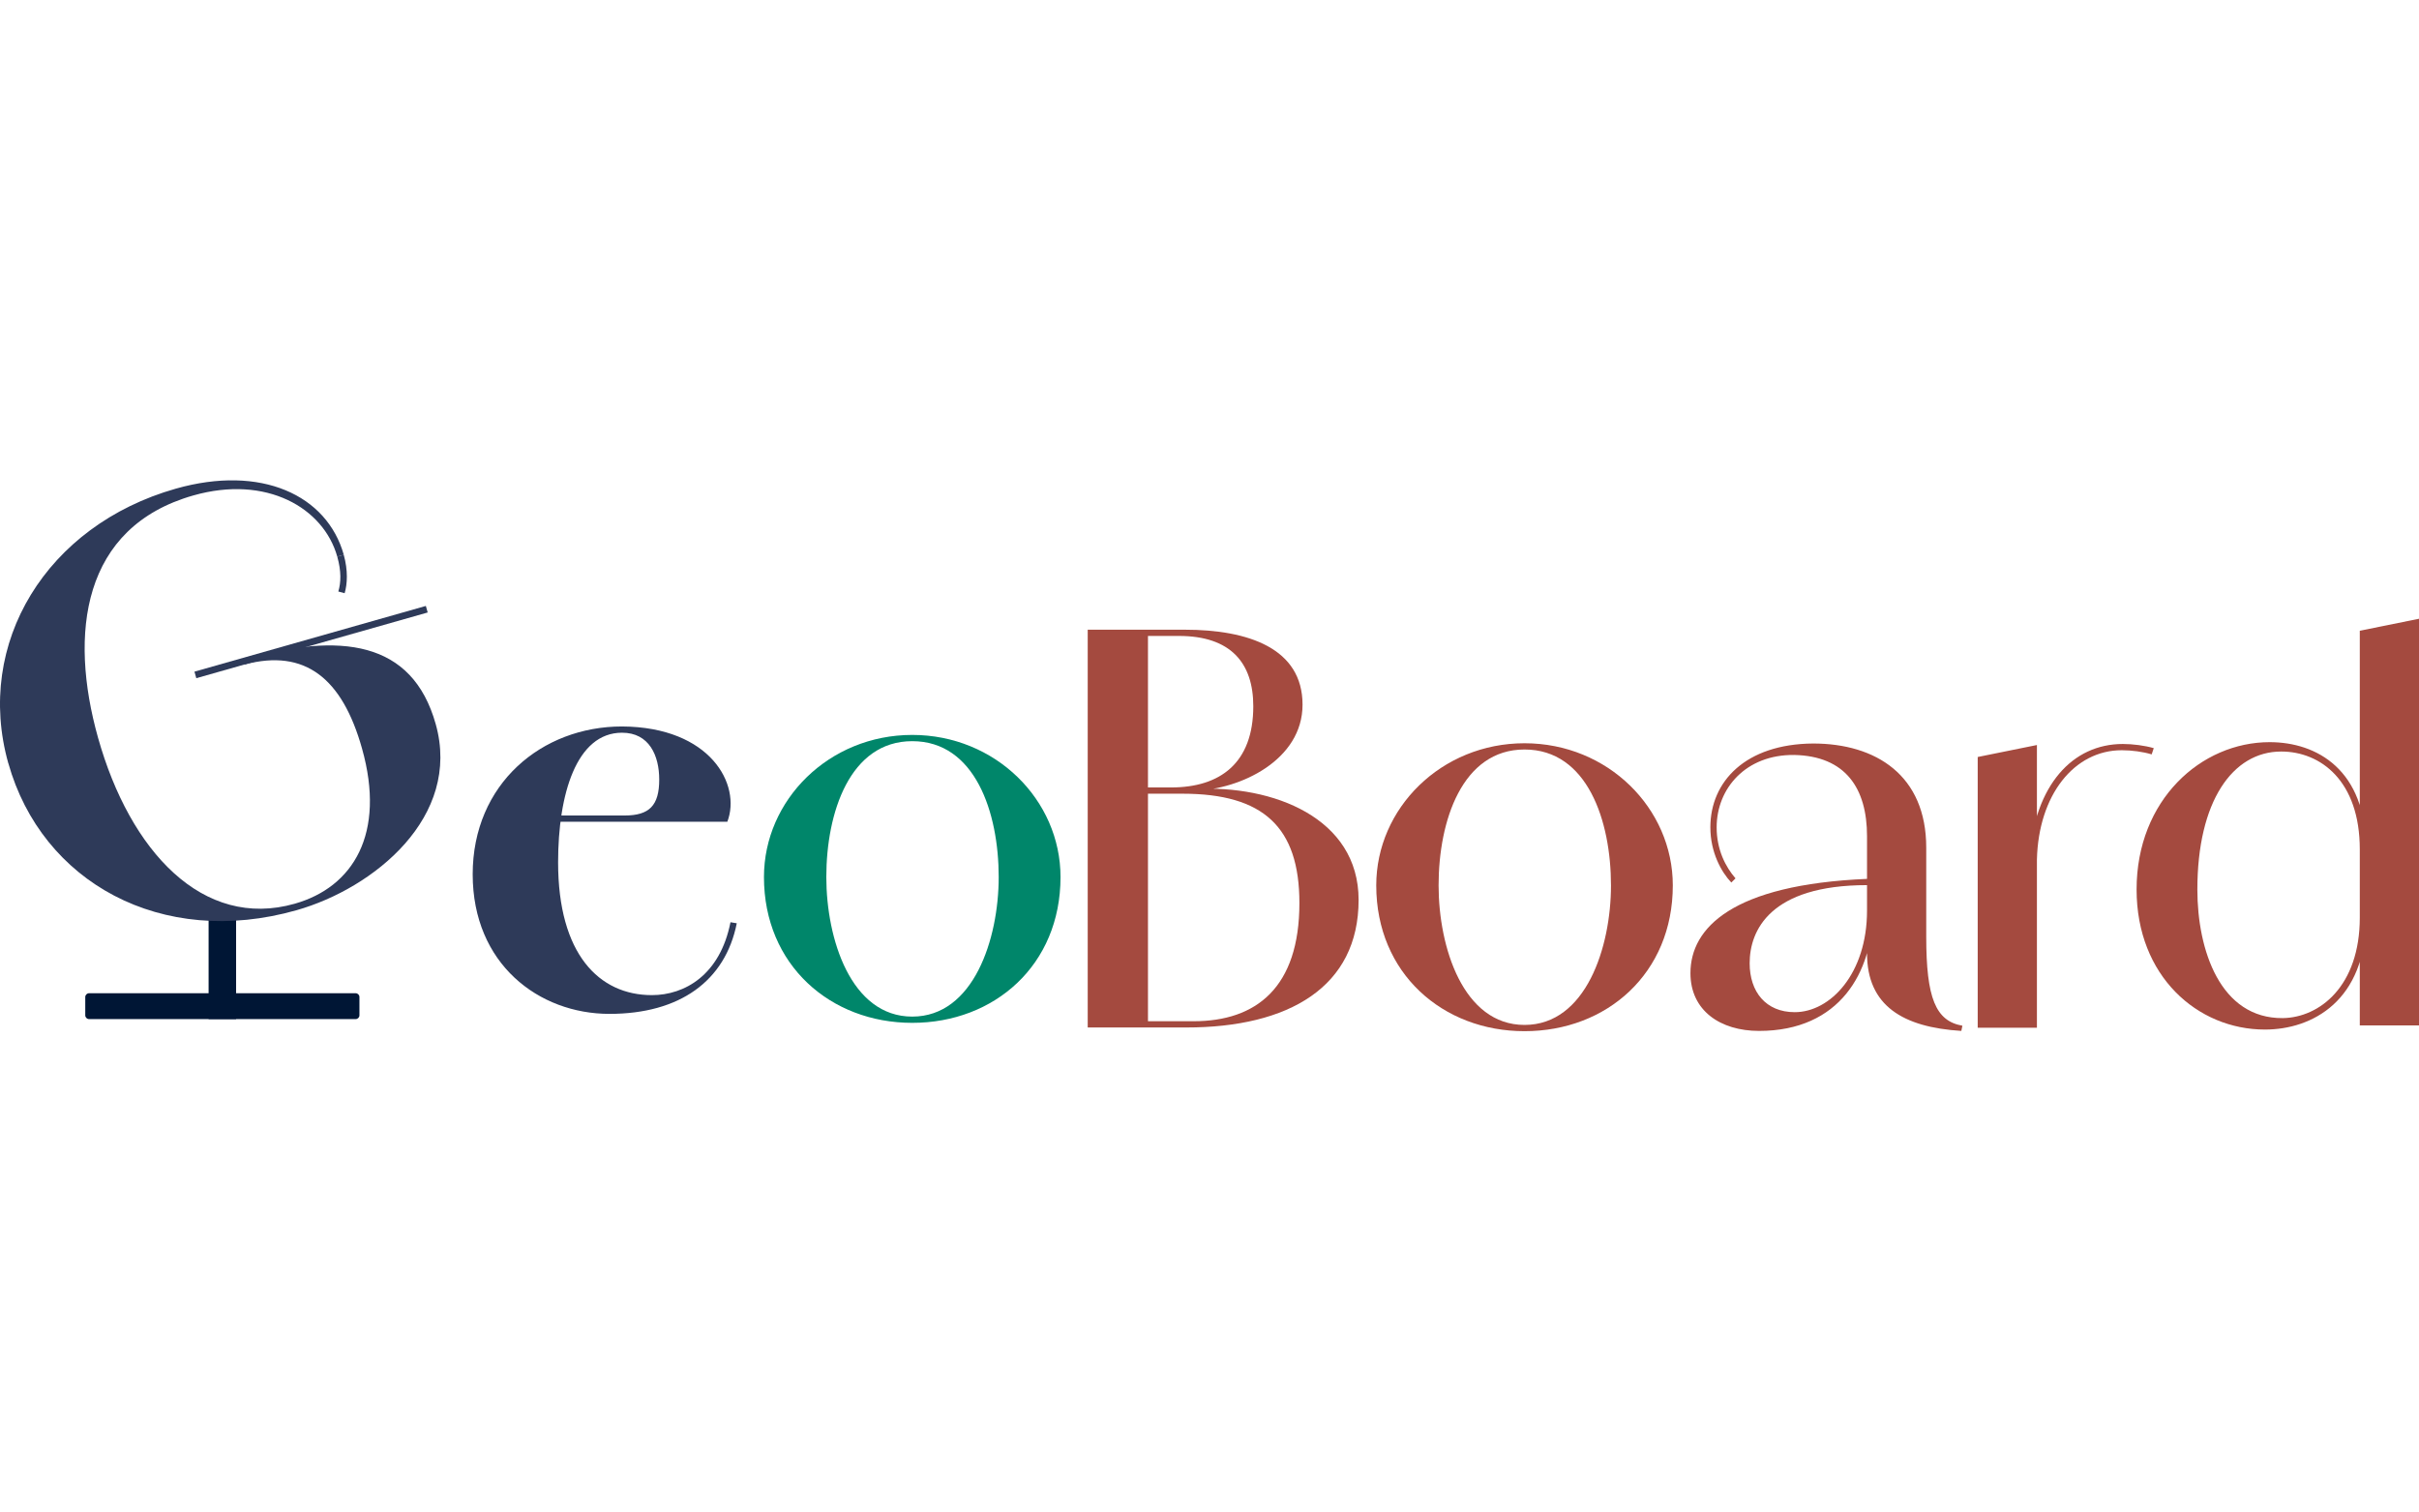
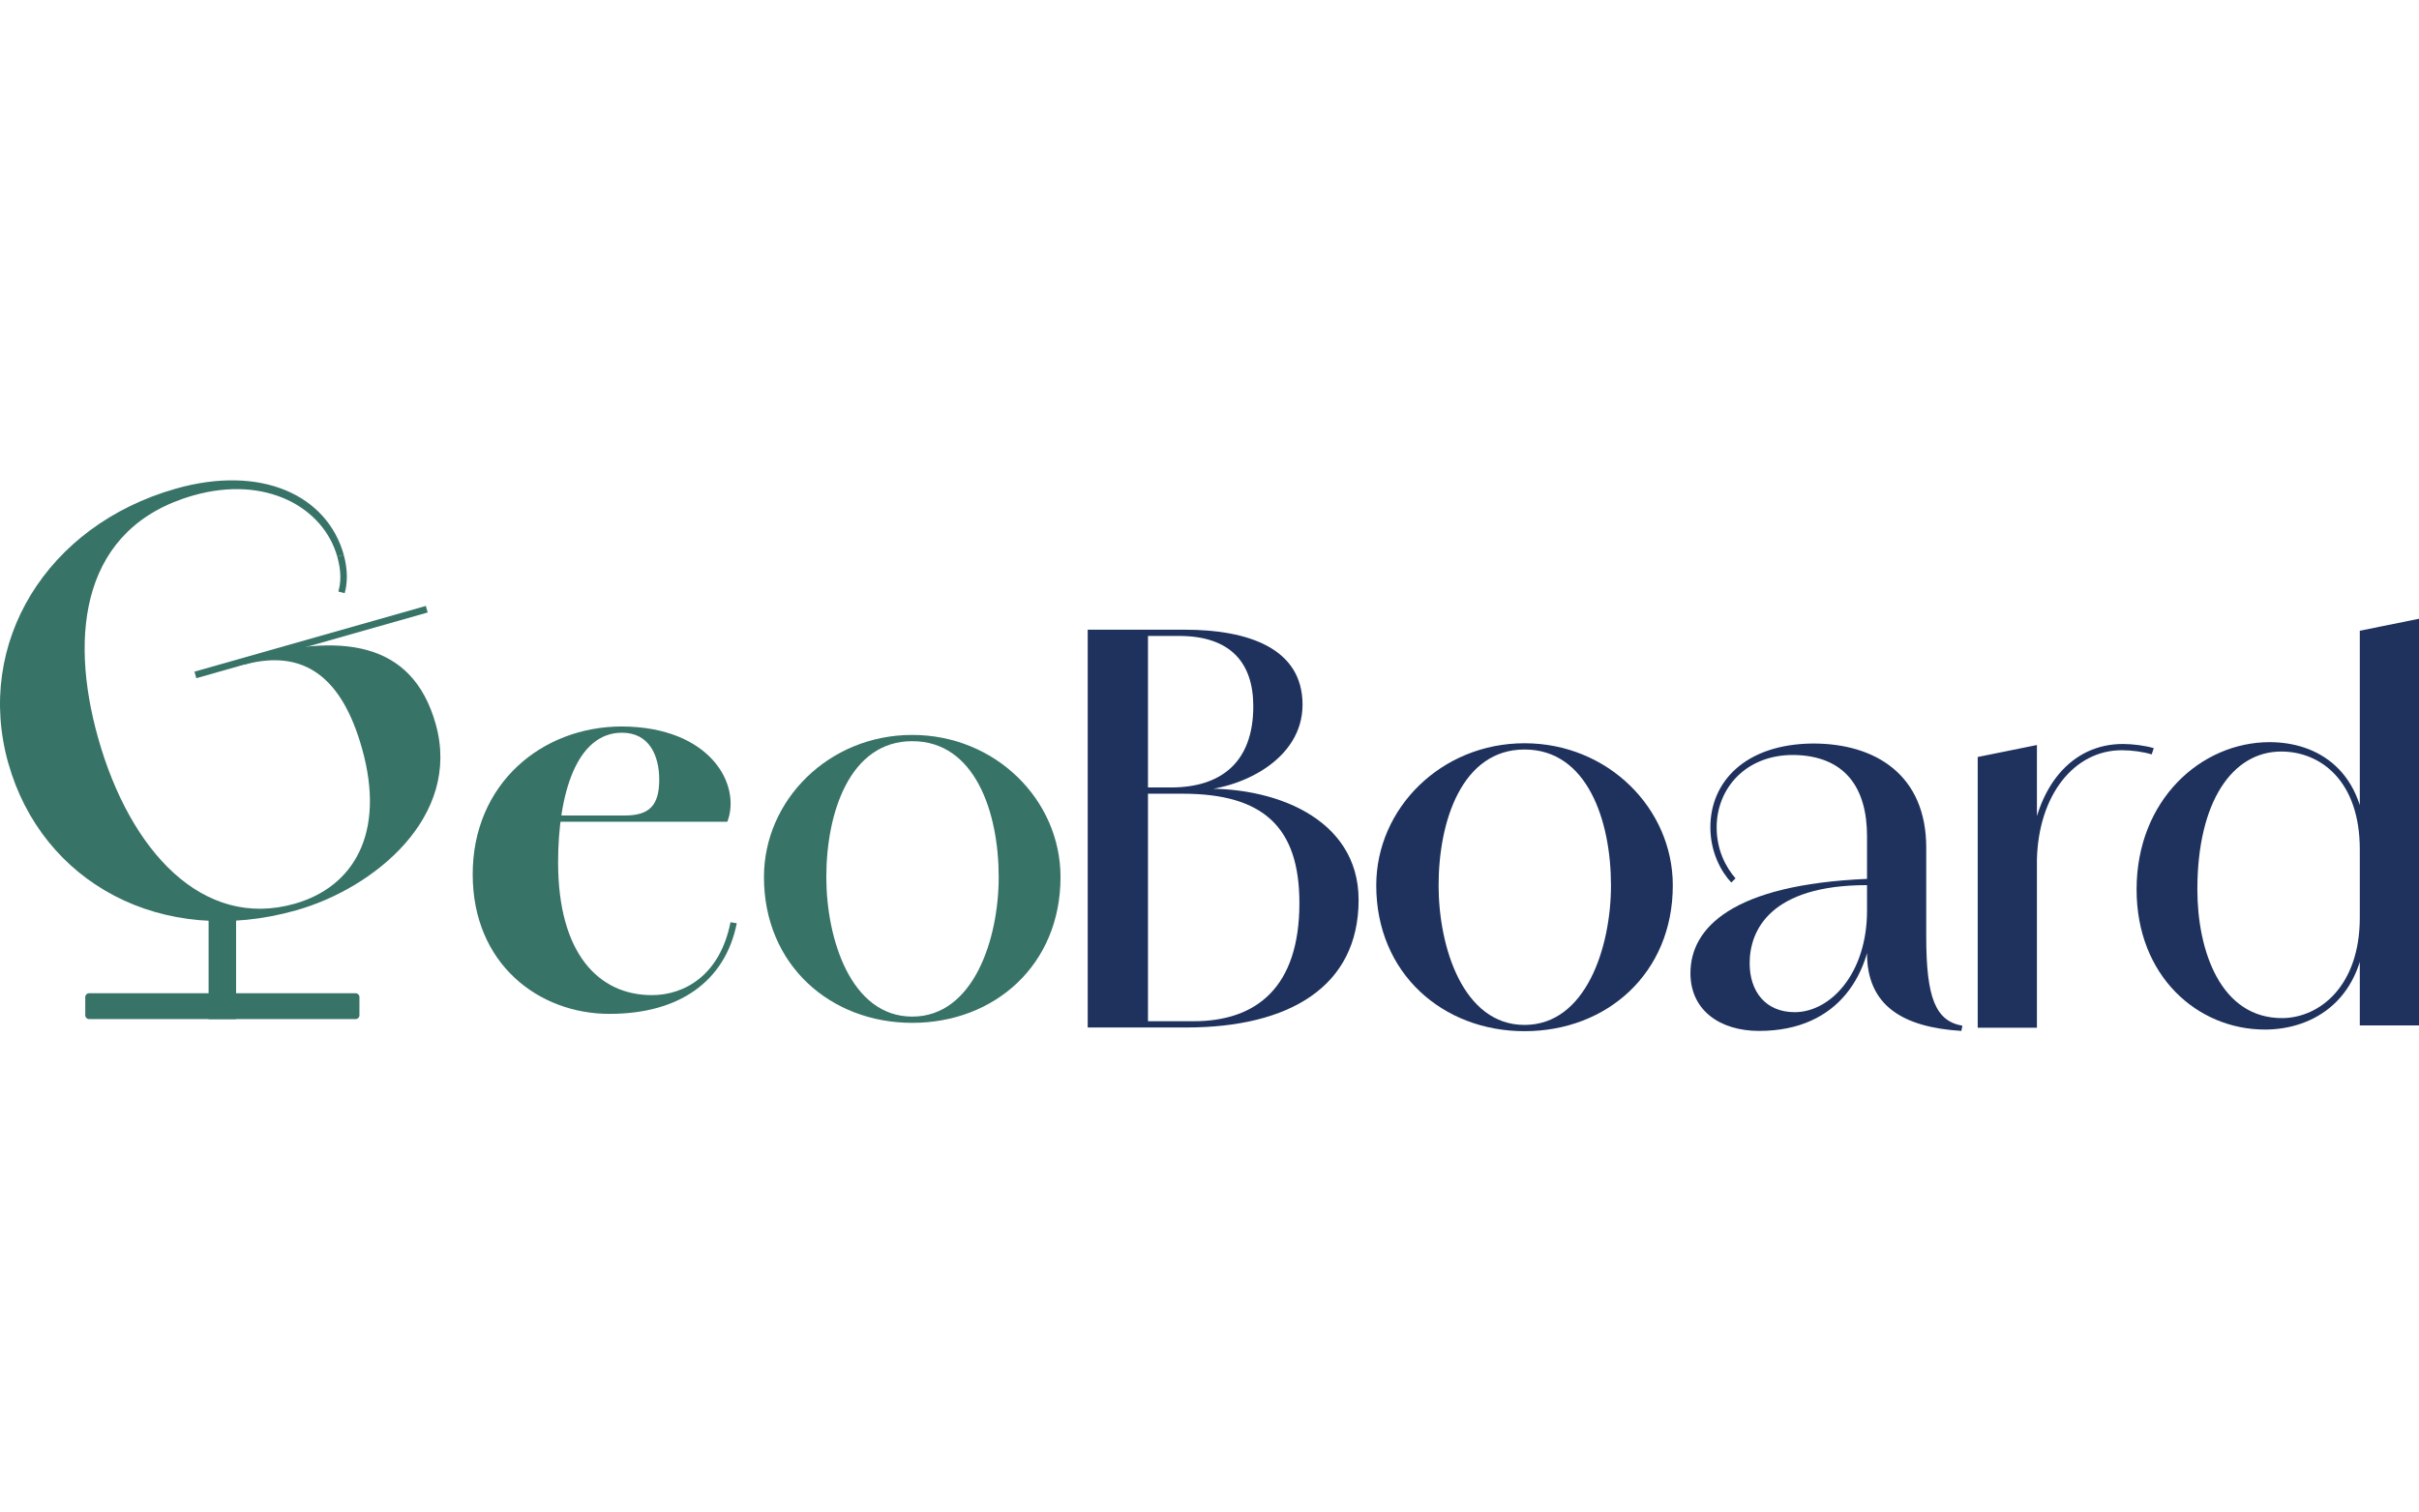
<svg xmlns="http://www.w3.org/2000/svg" id="Layer_1" version="1.1" viewBox="0 0 1280 800">
  <defs>
    <style>
      .st0 {
-         fill: #00866a;
+         fill: #1e325d;
      }

      .st1 {
-         fill: #a44a3f;
-       }
- 
-       .st2 {
-         fill: #001635;
-       }
- 
-       .st3 {
-         fill: #2e3a59;
+         fill: #387368;
      }
    </style>
  </defs>
-   <path class="st0" d="M404.246,464.202c0-40.785,34.379-75.231,78.463-75.231s78.462,34.446,78.462,75.231c0,46.571-34.934,77.16-78.462,77.16-43.252,0-78.463-30.589-78.463-77.16ZM528.455,464.202c0-34.171-12.476-71.924-45.746-71.924-32.994,0-45.469,37.753-45.469,71.924,0,32.792,13.031,73.853,45.469,73.853s45.746-41.061,45.746-73.853Z" />
-   <path class="st1" d="M575.56,333.279h51.292c33.825,0,62.381,9.92,62.381,39.682,0,29.486-33.27,44.918-56.836,45.469v-.827c41.034-2.205,86.502,15.157,86.502,58.697,0,46.02-36.873,67.515-91.216,67.515h-52.124v-210.536ZM619.644,416.776c26.062,0,43.528-12.951,43.528-42.989,0-22.872-11.921-37.202-39.369-37.202h-16.358v80.191h12.2ZM631.565,540.508c33.271,0,56.006-17.913,56.006-62.555,0-40.233-19.131-57.869-61.828-57.869h-18.299v120.425h24.121Z" />
-   <path class="st1" d="M728.233,468.611c0-40.785,34.379-75.231,78.461-75.231s78.463,34.446,78.463,75.231c0,46.571-34.933,77.16-78.463,77.16-43.251,0-78.461-30.589-78.461-77.16ZM852.442,468.611c0-34.171-12.477-71.924-45.748-71.924-32.993,0-45.469,37.753-45.469,71.924,0,32.792,13.031,73.853,45.469,73.853s45.748-41.061,45.748-73.853Z" />
-   <path class="st1" d="M894.491,515.044c0-23.975,22.18-46.847,93.434-49.878v3.307c-51.292,0-62.105,23.974-62.105,41.335,0,15.156,8.595,25.903,23.844,25.903,18.853,0,38.261-20.392,38.261-53.736h3.049c0,32.517-17.467,63.657-60.164,63.657-20.516,0-36.32-10.748-36.32-30.589ZM987.926,504.573v-62.004c0-25.352-11.367-42.437-38.537-42.989-25.508-.275-41.034,17.637-41.034,38.304,0,11.849,4.713,20.943,9.982,27.006l-2.218,2.205c-5.269-5.512-11.091-15.983-11.091-29.211,0-24.25,18.575-44.091,54.341-44.367,33.271,0,59.886,16.809,59.886,55.114v47.123c0,32.516,4.991,44.643,19.131,47.123l-.554,2.756c-30.775-1.929-49.906-13.227-49.906-41.06Z" />
-   <path class="st1" d="M1046.494,400.655l31.33-6.338v149.635h-31.33v-143.297ZM1073.942,453.565c2.773-38.029,22.735-59.799,49.351-59.799,5.269,0,11.644.827,16.358,2.205l-1.109,3.306c-4.436-1.378-10.535-2.205-15.802-2.205-25.231,0-44.084,23.699-44.915,57.87l-3.882-1.378Z" />
-   <path class="st1" d="M1130.562,470.789c0-47.398,34.102-77.987,70.421-77.987,24.953,0,51.015,14.605,51.015,56.767h-3.327c0-36.375-20.795-51.807-41.588-51.807-25.784,0-44.361,26.455-44.361,73.026,0,32.242,12.2,68.342,45.193,68.066,19.408-.274,40.757-16.81,40.757-53.185l3.327-.275c0,44.367-28.557,59.523-53.51,59.523-35.766,0-67.926-28.383-67.926-74.128ZM1248.671,333.83l31.329-6.338v215.221h-31.329v-208.883Z" />
-   <path class="st3" d="M250.122,462.758c0-47.949,36.597-78.262,79.017-78.262,46.856.275,63.214,30.864,55.728,50.429h-107.574v-3.306h53.233c13.031,0,18.299-5.236,18.299-19.015,0-12.676-5.268-24.802-19.685-24.802-24.121,0-33.825,32.517-33.825,68.618,0,48.501,21.626,70.27,49.628,70.27,17.19,0,36.043-10.472,41.588-38.58l3.327.551c-6.099,30.589-30.221,47.95-67.372,47.95-37.429,0-72.362-26.455-72.362-73.853Z" />
+   <path class="st1" d="M404.246,464.202c0-40.785,34.379-75.231,78.463-75.231s78.462,34.446,78.462,75.231c0,46.571-34.934,77.16-78.462,77.16-43.252,0-78.463-30.589-78.463-77.16ZM528.455,464.202c0-34.171-12.476-71.924-45.746-71.924-32.994,0-45.469,37.753-45.469,71.924,0,32.792,13.031,73.853,45.469,73.853s45.746-41.061,45.746-73.853Z" />
+   <path class="st0" d="M575.56,333.279h51.292c33.825,0,62.381,9.92,62.381,39.682,0,29.486-33.27,44.918-56.836,45.469v-.827c41.034-2.205,86.502,15.157,86.502,58.697,0,46.02-36.873,67.515-91.216,67.515h-52.124v-210.536ZM619.644,416.776c26.062,0,43.528-12.951,43.528-42.989,0-22.872-11.921-37.202-39.369-37.202h-16.358v80.191h12.2ZM631.565,540.508c33.271,0,56.006-17.913,56.006-62.555,0-40.233-19.131-57.869-61.828-57.869h-18.299v120.425h24.121Z" />
+   <path class="st0" d="M728.233,468.611c0-40.785,34.379-75.231,78.461-75.231s78.463,34.446,78.463,75.231c0,46.571-34.933,77.16-78.463,77.16-43.251,0-78.461-30.589-78.461-77.16ZM852.442,468.611c0-34.171-12.477-71.924-45.748-71.924-32.993,0-45.469,37.753-45.469,71.924,0,32.792,13.031,73.853,45.469,73.853s45.748-41.061,45.748-73.853Z" />
+   <path class="st0" d="M894.491,515.044c0-23.975,22.18-46.847,93.434-49.878v3.307c-51.292,0-62.105,23.974-62.105,41.335,0,15.156,8.595,25.903,23.844,25.903,18.853,0,38.261-20.392,38.261-53.736h3.049c0,32.517-17.467,63.657-60.164,63.657-20.516,0-36.32-10.748-36.32-30.589ZM987.926,504.573v-62.004c0-25.352-11.367-42.437-38.537-42.989-25.508-.275-41.034,17.637-41.034,38.304,0,11.849,4.713,20.943,9.982,27.006l-2.218,2.205c-5.269-5.512-11.091-15.983-11.091-29.211,0-24.25,18.575-44.091,54.341-44.367,33.271,0,59.886,16.809,59.886,55.114v47.123c0,32.516,4.991,44.643,19.131,47.123l-.554,2.756c-30.775-1.929-49.906-13.227-49.906-41.06Z" />
+   <path class="st0" d="M1046.494,400.655l31.33-6.338v149.635h-31.33v-143.297ZM1073.942,453.565c2.773-38.029,22.735-59.799,49.351-59.799,5.269,0,11.644.827,16.358,2.205l-1.109,3.306c-4.436-1.378-10.535-2.205-15.802-2.205-25.231,0-44.084,23.699-44.915,57.87l-3.882-1.378Z" />
+   <path class="st0" d="M1130.562,470.789c0-47.398,34.102-77.987,70.421-77.987,24.953,0,51.015,14.605,51.015,56.767h-3.327c0-36.375-20.795-51.807-41.588-51.807-25.784,0-44.361,26.455-44.361,73.026,0,32.242,12.2,68.342,45.193,68.066,19.408-.274,40.757-16.81,40.757-53.185l3.327-.275c0,44.367-28.557,59.523-53.51,59.523-35.766,0-67.926-28.383-67.926-74.128ZM1248.671,333.83l31.329-6.338v215.221h-31.329v-208.883Z" />
+   <path class="st1" d="M250.122,462.758c0-47.949,36.597-78.262,79.017-78.262,46.856.275,63.214,30.864,55.728,50.429h-107.574v-3.306h53.233c13.031,0,18.299-5.236,18.299-19.015,0-12.676-5.268-24.802-19.685-24.802-24.121,0-33.825,32.517-33.825,68.618,0,48.501,21.626,70.27,49.628,70.27,17.19,0,36.043-10.472,41.588-38.58l3.327.551c-6.099,30.589-30.221,47.95-67.372,47.95-37.429,0-72.362-26.455-72.362-73.853Z" />
  <g>
    <g>
-       <path class="st2" d="M110.379,486.562h14.554v52.813h-14.554v-52.813Z" />
-       <rect class="st2" x="45.118" y="525.693" width="145.075" height="13.682" rx="2" ry="2" />
+       <path class="st1" d="M110.379,486.562h14.554v52.813h-14.554v-52.813Z" />
+       <rect class="st1" x="45.118" y="525.693" width="145.075" height="13.682" rx="2" ry="2" />
    </g>
    <g>
-       <polygon class="st3" points="102.898 355.486 225.336 320.706 226.309 324.166 103.871 358.946 102.898 355.486" />
-       <path class="st3" d="M181.878,293.608c2.345,8.34,1.913,15.606.482,20.362l-3.338-.903c1.431-4.756,1.623-10.705-.559-18.466l3.442-.978-.027-.015Z" />
-       <path class="st3" d="M4.39,403.967c-17.865-63.543,20.205-125.895,88.591-145.321,45.19-12.837,80.033,3.353,88.927,34.988l-3.442.978c-7.274-25.872-37.513-43.369-76.143-32.396-58.928,16.739-65.956,73.078-50.435,128.282,16.893,60.083,55.451,101.622,104.072,87.811,30.887-8.774,48.294-37,35.6-82.149-10.509-37.377-30.309-52.865-61.944-44.504l-.73-2.598c51.216-14.549,89.218-10.114,101.663,34.152,13.823,49.167-32.712,86.916-73.611,98.534-71.497,20.298-134.82-14.808-152.526-77.783l-.021.006Z" />
+       <polygon class="st1" points="102.898 355.486 225.336 320.706 226.309 324.166 103.871 358.946 102.898 355.486" />
+       <path class="st1" d="M181.878,293.608c2.345,8.34,1.913,15.606.482,20.362l-3.338-.903c1.431-4.756,1.623-10.705-.559-18.466l3.442-.978-.027-.015Z" />
+       <path class="st1" d="M4.39,403.967c-17.865-63.543,20.205-125.895,88.591-145.321,45.19-12.837,80.033,3.353,88.927,34.988l-3.442.978c-7.274-25.872-37.513-43.369-76.143-32.396-58.928,16.739-65.956,73.078-50.435,128.282,16.893,60.083,55.451,101.622,104.072,87.811,30.887-8.774,48.294-37,35.6-82.149-10.509-37.377-30.309-52.865-61.944-44.504l-.73-2.598c51.216-14.549,89.218-10.114,101.663,34.152,13.823,49.167-32.712,86.916-73.611,98.534-71.497,20.298-134.82-14.808-152.526-77.783l-.021.006Z" />
    </g>
  </g>
</svg>
